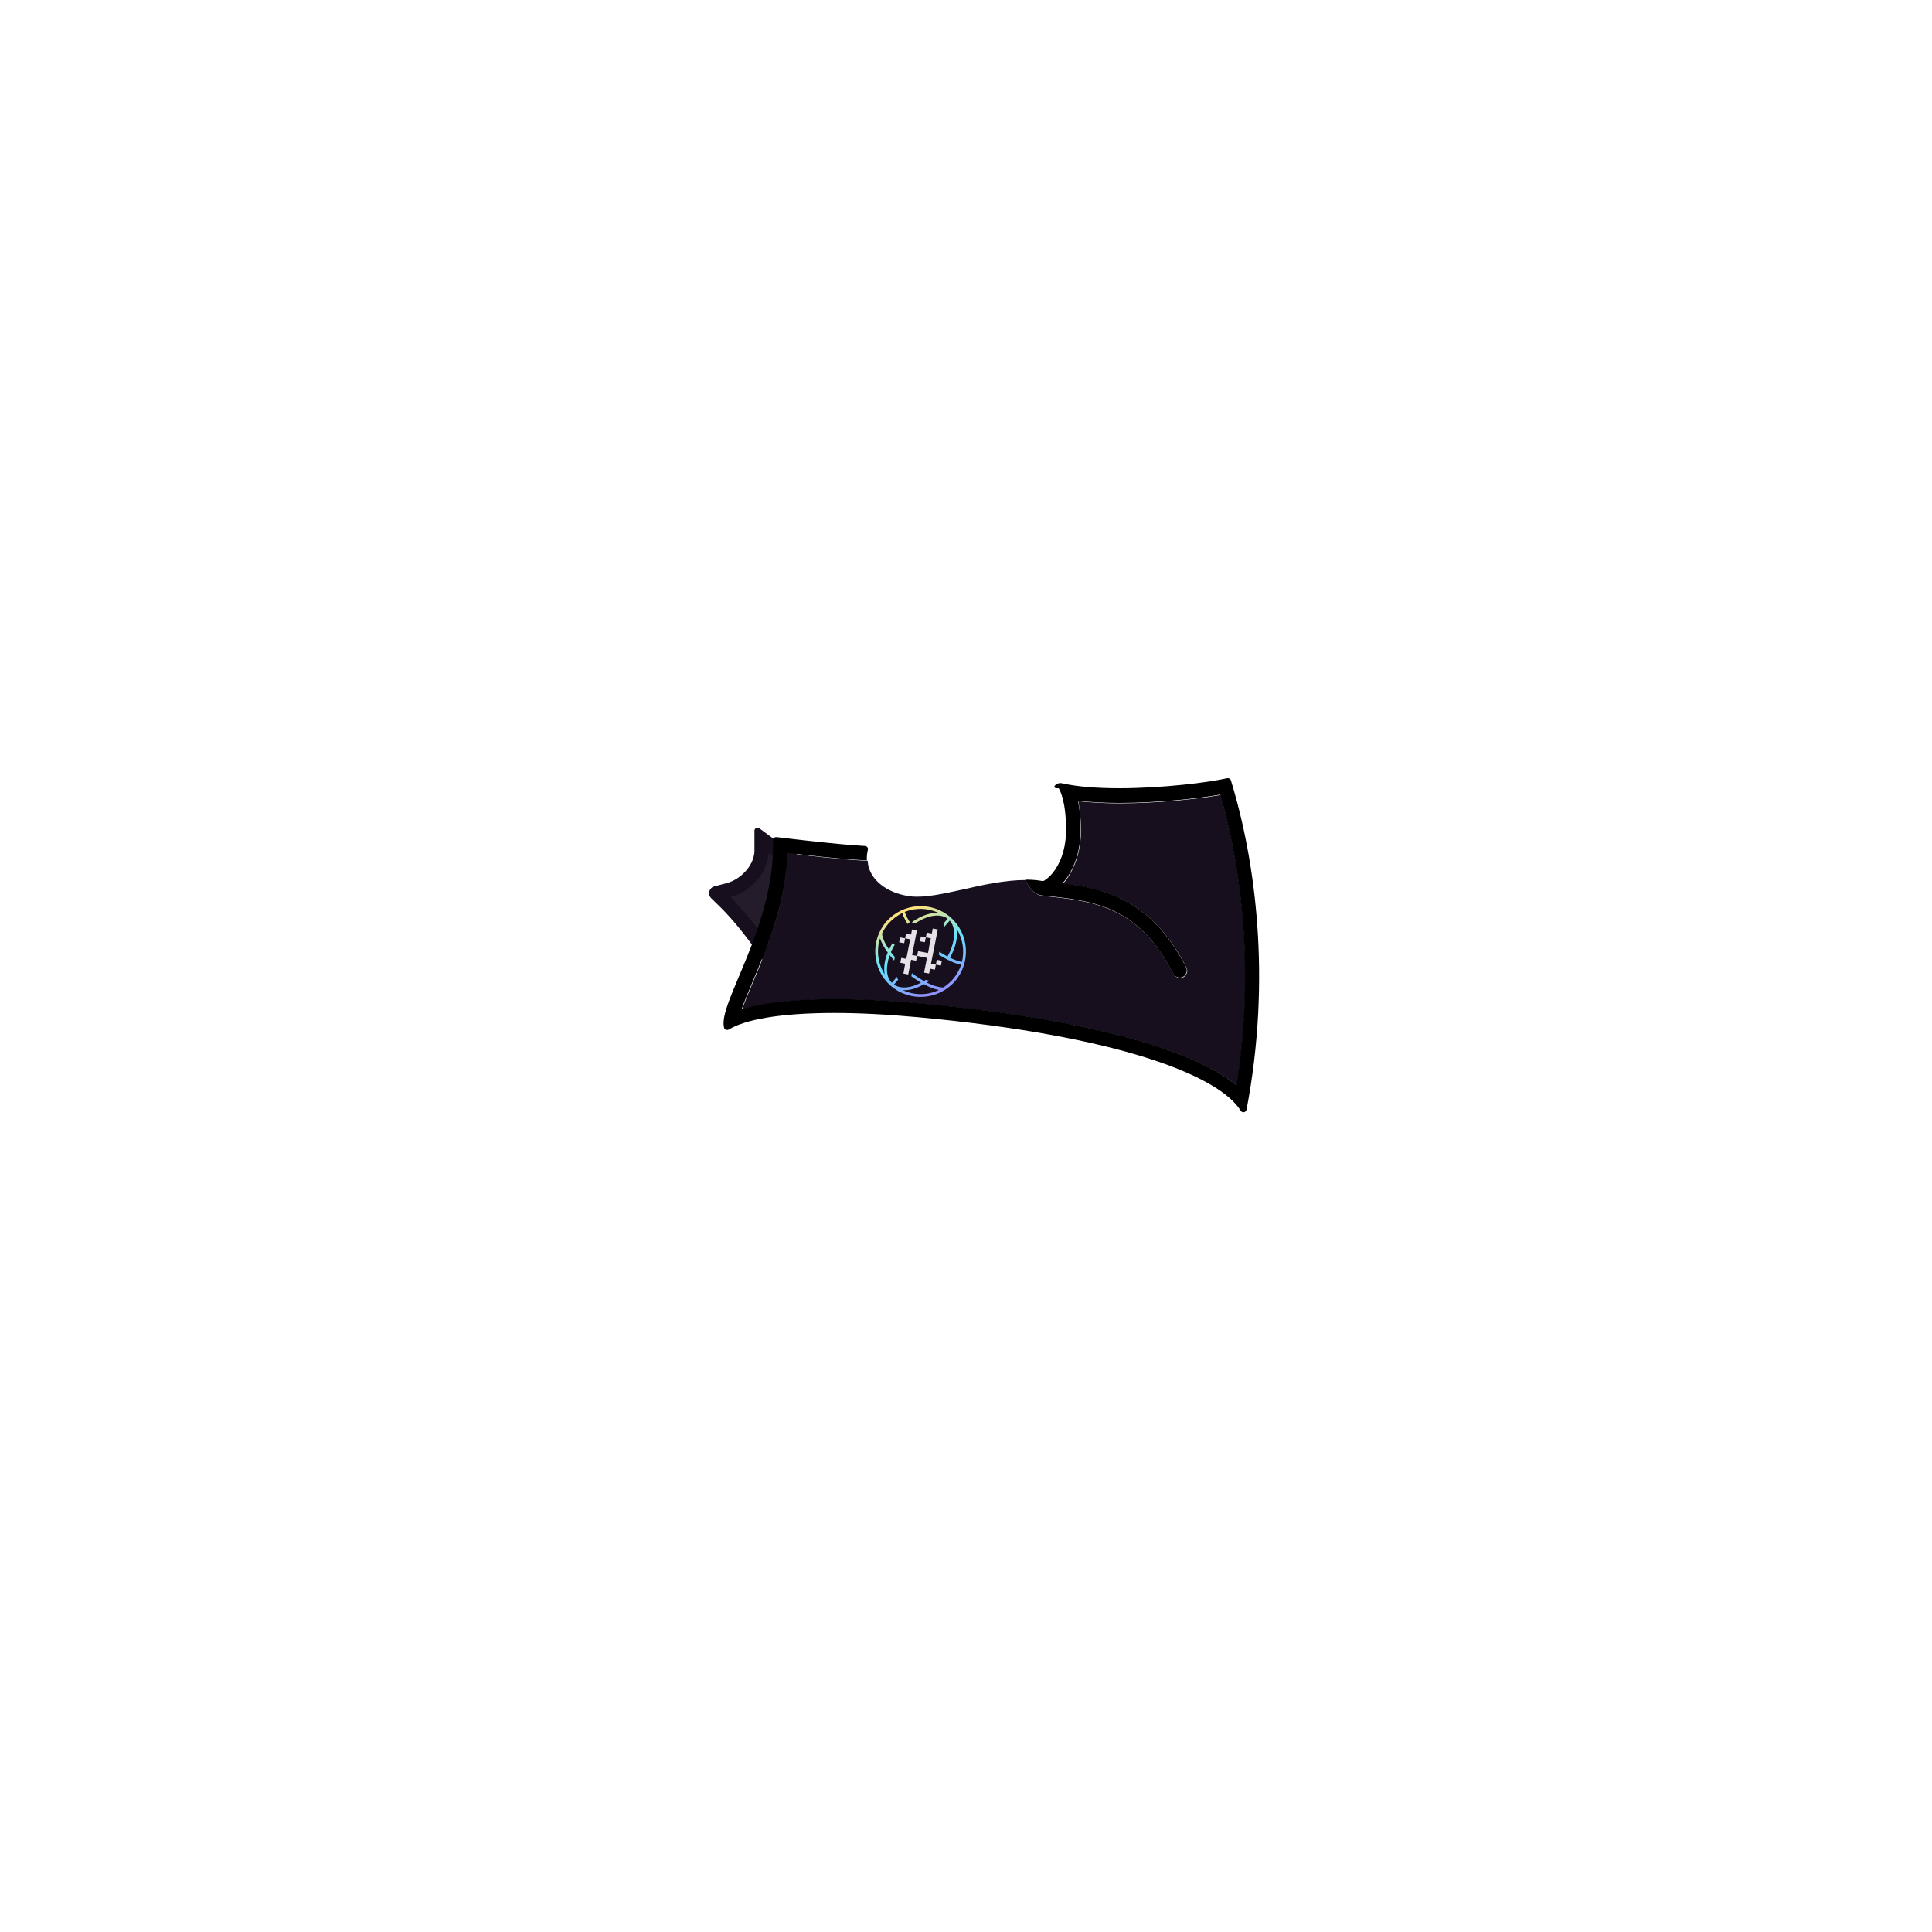
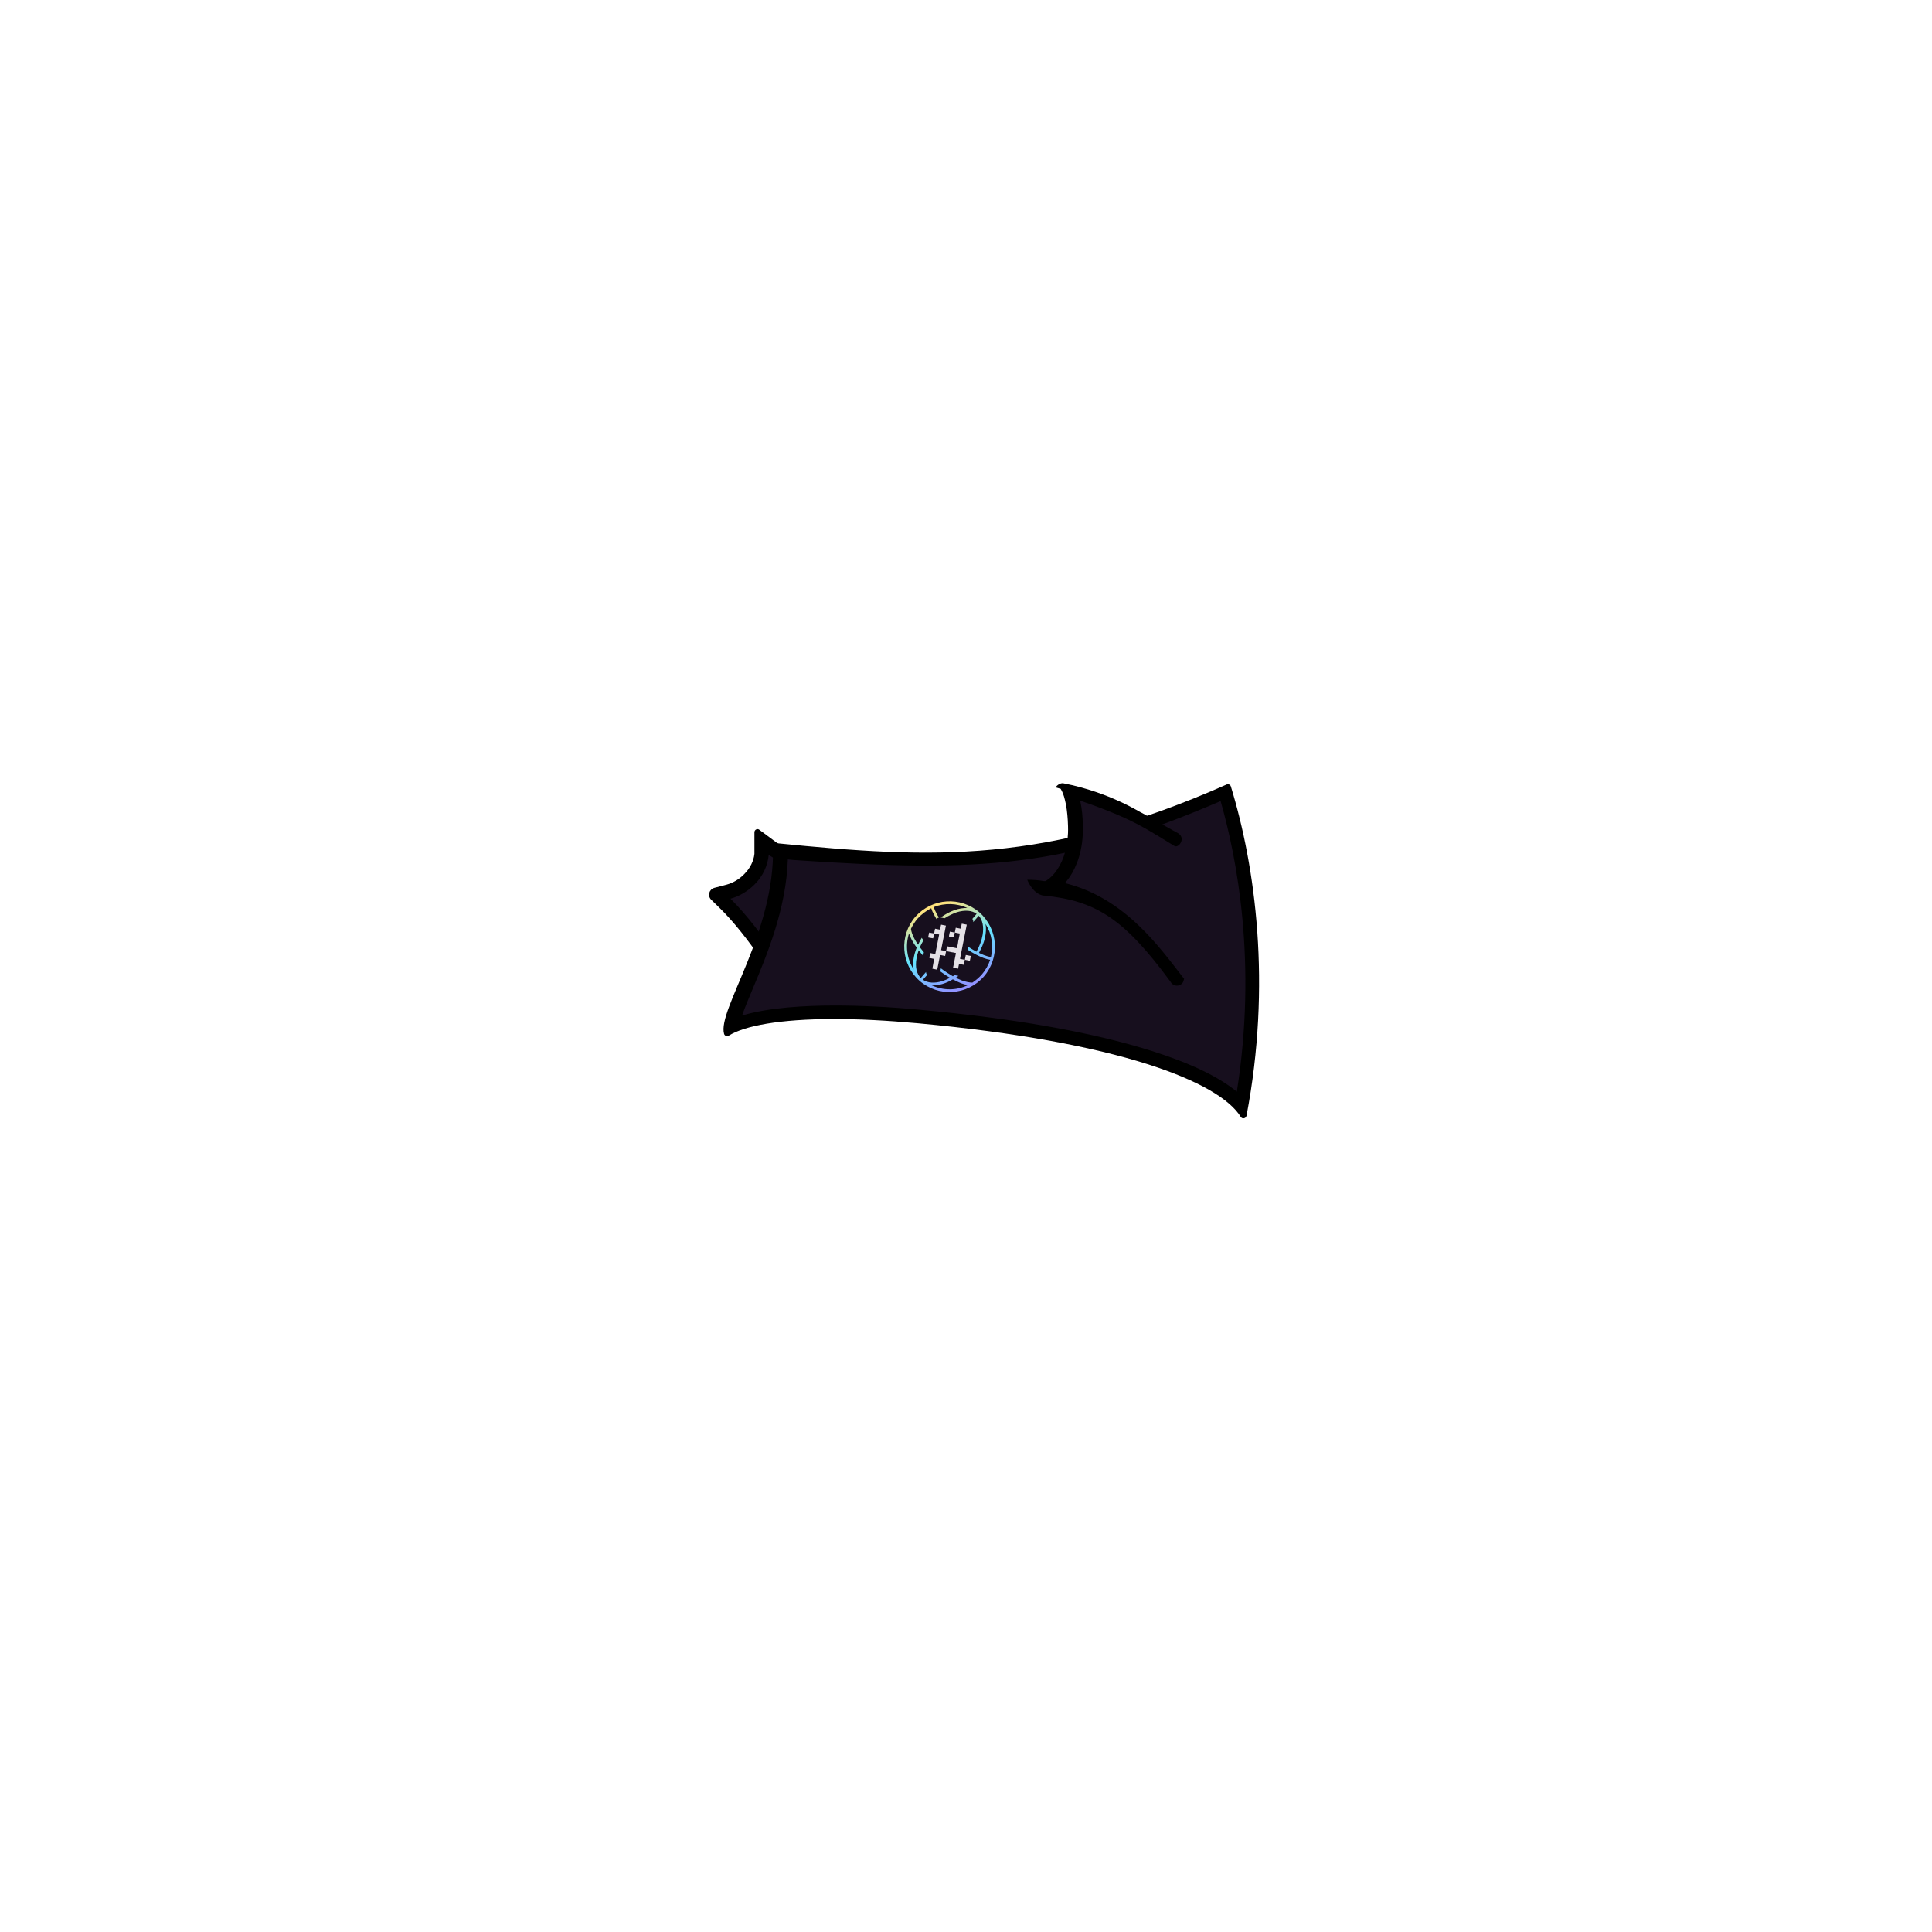
- <svg xmlns="http://www.w3.org/2000/svg" version="1.2" id="wapuugotchi_svg__item" viewBox="0 0 1e3 1e3">
+ <svg xmlns="http://www.w3.org/2000/svg" version="1.1" id="wapuugotchi_svg__item" viewBox="0 0 1e3 1e3">
+   <g class="RightArm--group">
+     <path d="M436.59 504.77c-4.5 5.1-10.5 7.9-17 7.9-9.1 0-18.5-5.5-24.4-14.4-7.8-11.6-15.5-21.2-22.3-27.9l-4.8-4.7c-2-2-1.1-5.3 1.6-6.1l6.5-1.7c3.2-.9 6.4-2.7 9.1-5.5 3-3 4.8-6.7 5.2-10.4v-11.2c0-1.3 1.5-2.1 2.5-1.3l9.3 6.9c.7.5 1.7 1.1 2.9 1.7 10.2 4.9 31.7 27.4 35.7 46.7 2.1 10.1-1.2 16.5-4.3 20z" />
+     <path d="M402.09 444.87q-2.3-1-4.2-2.4c-.5 5.5-3 11-7.3 15.3-3.7 3.7-8.1 6.2-12.5 7.4 8.7 8.6 17 19.8 23.2 29.1 4.5 6.7 11.6 11.1 18.3 11.1 4.1 0 8.1-1.6 11.4-5.4 13-14.8-17.3-49.6-28.9-55.1z" fill="#170f1e" />
+   </g>
  <g class="Body--group">
    <defs>
      <linearGradient id="g1" x1="459.3" y1="475.3" x2="476.1" y2="516.8" gradientUnits="userSpaceOnUse">
        <stop offset="0" stop-color="#ffe27d" />
        <stop offset=".5" stop-color="#64e3ff" />
        <stop offset="1" stop-color="#9192ff" />
      </linearGradient>
    </defs>
-     <path id="Layer" fill="#170f1e" d="m436.6 504c-4.5 5.1-10.5 7.9-17 7.9-9.1 0-18.5-5.5-24.4-14.4-7.8-11.6-15.5-21.2-22.3-27.9l-4.8-4.7c-2-2-1.1-5.3 1.6-6.1l6.5-1.7c3.2-0.9 6.4-2.7 9.1-5.5 3-3 4.8-6.7 5.2-10.4v-11.2c0-1.3 1.5-2.1 2.5-1.3l9.3 6.9c0.7 0.5 1.7 1.1 2.9 1.7 10.2 4.9 31.7 27.4 35.7 46.7 2.1 10.1-1.2 16.5-4.3 20z" />
-     <path id="Layer" fill="#241c2a" d="m402.1 444.1q-2.3-1-4.2-2.4c-0.5 5.5-3 11-7.3 15.3-3.7 3.7-8.1 6.2-12.5 7.4 8.7 8.6 17 19.8 23.2 29.1 4.5 6.7 11.6 11.1 18.3 11.1 4.1 0 8.1-1.6 11.4-5.4 13-14.8-17.3-49.6-28.9-55.1z" />
-     <path id="Layer" fill="#170f1e" d="m448.9 445.6l-7.4-0.5c-11.1-0.8-21.4-2-30.7-3.1q-1.5-0.2-3-0.3c-0.9 25.8-10.8 49.4-18.2 67-1.8 4.3-4 9.5-5.5 13.8 13.8-4.2 32.9-5.2 48.1-5.2 13.2 0 28 0.7 44 2.2 49.1 4.5 89.4 11.7 119.9 21.3 20 6.3 34.7 13.4 44.1 21.1 10.5-66.5 0.1-120.7-8.4-150.4-11.6 2-32.4 4.3-52.2 4.3-8 0-15.2-0.4-21.5-1.1 0.1 0.3 0.1 0.6 0.2 0.9q0.9 5.3 1.2 12c0.4 13-3.5 21.7-6.8 26.6-0.8 1.2-1.6 2.2-2.5 3.2 23.2 2.9 46.3 9.2 63.9 43.4 0.9 1.8 0.2 4-1.6 5-0.5 0.3-1.1 0.4-1.7 0.4-1.3 0-2.6-0.7-3.3-2-18.3-35.4-41.3-37.8-67.9-40.5-0.2 0-0.4-0.1-0.6-0.1-0.2 0-0.4 0-0.6-0.1-5.1-1.5-7.5-7.8-7.5-8-10.6 0-22.1 2.5-32.5 4.9-10.5 2.3-19.6 4.3-26.7 3.6-10.8-1.2-19.4-6.9-21.9-14.6-0.4-1.1-0.6-2.4-0.7-3.9-0.2-0.1-0.2 0-0.2 0.1z" />
-     <g id="Logo">
+     <path d="M401.886 436.443h-.2c-.9 0-1.6.7-1.6 1.6 1.3 44.5-28.9 84.7-25.3 97.1.2.7.8 1.1 1.5 1.1.3 0 .6-.1.9-.2 8.2-5.1 26.3-8.6 54.7-8.6 12.5 0 26.9.7 43.3 2.2 104 9.6 155.8 30.3 167 48.4.3.5.8.8 1.4.8.7 0 1.4-.5 1.6-1.3 13-68 4.6-129.1-8.1-170.5-.2-.7-.8-1.1-1.5-1.1h-.4c-93.523 41.432-152.27 38.548-233.3 30.5z" />
+     <path d="M410.786 445.143c-1-.134-2-.234-3-.3-.9 25.8-10.8 49.4-18.2 67-1.8 4.3-4 9.5-5.5 13.8 13.8-4.2 32.9-5.2 48.1-5.2 13.2 0 28 .7 44 2.2 49.1 4.5 89.4 11.7 119.9 21.3 20 6.3 34.7 13.4 44.1 21.1 10.5-66.5.1-120.7-8.4-150.4-79.614 34.164-122.39 37.206-221 30.5z" fill="#170f1e" />
+     <g id="Logo" transform="translate(15, -2.5)">
      <path id="Layer" fill-rule="evenodd" fill="url(#g1)" d="m494.2 508c-8.6 9.7-23.4 10.7-33.2 2.2-9.7-8.6-10.7-23.4-2.2-33.2 8.6-9.7 23.4-10.7 33.2-2.2 9.7 8.6 10.7 23.4 2.2 33.2zm-36.3-3.7c-0.6-3.3-0.1-7.2 1.6-11.3q-1.5-2-2.5-3.9-0.9-1.7-1.5-3.4c-2 6.2-1.1 13 2.4 18.6zm-1.4-21c0.2 1.5 0.8 3.2 1.8 5.1q0.8 1.5 1.9 3.1 0.8-1.8 1.9-3.6 0.1 0.2 0.2 0.4 0.3 0.5 0.8 0.7-1.1 1.9-2 3.8 1 1.3 2.1 2.6 0 0.2-0.1 0.4l-0.3 1.4q-1.2-1.4-2.3-2.8-0.8 2.2-1.1 4.2c-0.8 4.3 0 7.9 2.2 10.1l2.7-3.1q0 0.6 0.3 1.1 0.1 0.2 0.3 0.4l-2.2 2.5c2.4 1.7 6 2 10.1 0.7q1.9-0.6 3.9-1.7-2.4-1.4-5-3.3l0.3-1.6c2.1 1.6 4.2 2.9 6.2 4.1q0.4-0.3 0.9-0.6l1.9 0.4q0 0 0.1 0-0.7 0.5-1.4 1 1.7 0.8 3.2 1.4c2.1 0.7 3.9 1.1 5.4 1.1q2.6-1.7 4.8-4.1c2-2.3 3.5-5 4.4-7.7q-1.7-0.3-3.6-1c-2.5-1-5.2-2.4-8-4.2l0.3-1.5q2.2 1.4 4.2 2.5c1.7-3 2.7-5.9 3.2-8.7 0.7-4.2 0-7.7-2-9.9l-2.9 3.3c0.1-0.5 0-1.1-0.3-1.5q-0.1-0.1-0.1-0.2l2.2-2.6c-2.4-1.8-6.1-2.1-10.3-0.8-2 0.7-4.1 1.7-6.3 3.1l-1.9-0.4q0 0-0.1 0c4.7-3.4 9.6-5.1 13.8-4.9-5.5-2.6-11.8-2.7-17.4-0.5q0.5 1.6 1.5 3.4 0.5 1 1.2 2-0.4 0.1-0.7 0.3-0.3 0.2-0.5 0.6-0.8-1.2-1.3-2.3-1-1.7-1.5-3.4c-2.6 1.3-5 3.1-7.1 5.4q-2.1 2.5-3.4 5.3zm25.9 28.1q-2-0.8-4.2-2c-3.7 2.2-7.5 3.3-10.9 3.1 6 2.8 12.9 2.7 18.7-0.1q-1.7-0.3-3.6-1zm12.7-30.7c0.8 4.3-0.4 9.7-3.4 15q1.4 0.7 2.7 1.2 1.9 0.7 3.5 1c1.4-5.8 0.5-12-2.8-17.2z" />
      <path id="Layer" fill="#e5e1e6" d="m465.4 487.7l0.5-2.4v-0.1l2.6 0.5-0.5 2.5-2.3-0.4z" />
      <path id="Layer" fill="#e5e1e6" d="m468.8 484l-0.3 1.7 2.6 0.5-2 10.1-2.6-0.5-0.2 1-0.3 1.5 2.3 0.5h0.3l-0.1 0.2-0.3 1.5-0.6 3.4 2.5 0.5 1.5-7.6 2.6 0.5 0.5-2.5 5.1 1-1.5 7.6 2.6 0.5 0.5-2.5 2 0.4 0.5 0.1 0.5-2.6 1.1 0.2 1.4 0.3h0.1l0.5-2.5-2.6-0.5-0.5 2.5-2.5-0.5 3.5-17.7-2.6-0.5-0.5 2.6-2.6-0.5-0.5 2.5-2.5-0.5-0.2 0.7-0.3 1.6v0.2l0.3 0.1 2.2 0.4 0.5-2.5 2.6 0.5-0.5 2.5-0.3 1.4-0.2 1.4-0.5 2.3-5.1-1-0.5 2.5-2.6-0.5 2.5-12.7-2.5-0.5-0.2 0.9-0.3 1.7-2.6-0.5z" />
    </g>
-     <path id="Layer" fill="#000000" d="m548 408c0.9 1.5 1.6 3.5 2.2 6q0.3 1.2 0.6 2.7c0.5 3 0.9 6.6 1 10.9 0.3 9.7-2.1 17.2-5.5 22.3-1.7 2.6-3.7 4.6-5.8 5.9-0.2 0.2-0.5 0.2-0.8 0.2q-0.1 0-0.3 0c-2.8-0.5-5.8-0.7-8.7-0.7 0 0 2.4 6.5 7.5 8 0.2 0.1 0.4 0.1 0.6 0.1 0.2 0.1 0.4 0.1 0.6 0.1 26.6 2.7 49.6 5.1 67.9 40.5 0.7 1.3 2 2 3.3 2 0.6 0 1.2-0.1 1.7-0.4 1.8-0.9 2.5-3.2 1.6-5-17.6-34.2-40.7-40.5-63.9-43.4 0.9-1 1.7-2.1 2.5-3.2 3.3-4.9 7.2-13.6 6.8-26.6q-0.1-6.8-1.2-12c-0.1-0.3-0.1-0.6-0.2-0.9 6.3 0.7 13.5 1.1 21.5 1.1 19.8 0 40.6-2.3 52.2-4.3 8.5 29.7 18.9 83.9 8.4 150.4-9.4-7.7-24.1-14.8-44.1-21.1-30.5-9.6-70.8-16.8-119.9-21.3-16-1.5-30.8-2.2-44-2.2-15.2 0-34.3 1-48.1 5.2 1.5-4.3 3.7-9.5 5.5-13.8 7.4-17.6 17.3-41.2 18.2-67q1.5 0.2 3 0.3c9.3 1.1 19.6 2.3 30.7 3.1l7.4 0.5c-0.1-1.7 0-3.5 0.5-5.5 0.3-1-0.4-1.9-1.4-2-17.4-1.1-33.6-3.2-45.9-4.6-0.1 0-0.1 0-0.2 0-0.9 0-1.6 0.7-1.6 1.6 1.3 44.5-28.9 84.7-25.3 97.1 0.2 0.7 0.8 1.1 1.5 1.1 0.3 0 0.6-0.1 0.9-0.2 8.2-5.1 26.3-8.6 54.7-8.6 12.5 0 26.9 0.7 43.3 2.2 104 9.6 155.8 30.3 167 48.4 0.3 0.5 0.8 0.8 1.4 0.8 0.7 0 1.4-0.5 1.6-1.3 13-68 4.6-129.1-8.1-170.5-0.2-0.7-0.8-1.1-1.5-1.1-0.1 0-0.2 0-0.4 0-9 2.1-33.1 5.2-55.9 5.2-10.8 0-21.4-0.7-29.8-2.6-1.7-0.4-3.4 0.8-3.8 1.7-0.2 1.2 2.3 0.9 2.3 0.9z" />
  </g>
-   <g class="LeftArm--group"> </g>
+   <g class="LeftArm--group">
+     <path d="m591.41 420.96c-1.228-0.36-16.635-10.734-40.905-15.5-1.7-0.4-3.683 1.211-4.083 2.111 2.54 0.686 2.583 0.73 2.583 0.73 0.9 1.5 1.6 3.258 2.2 5.758 0.2 0.8 0.4 1.7 0.6 2.7 0.5 3 0.9 6.6 1 10.9 0.3 9.7-2.1 17.2-5.5 22.3-1.7 2.6-3.7 4.601-5.8 5.901-0.2 0.2-0.5 0.2-0.8 0.2h-0.3c-2.8-0.5-5.8-0.7-8.7-0.7 0 0 2.4 6.5 7.5 8 0.2 0.1 0.4 0.1 0.6 0.1 0.2 0.1 0.4 0.1 0.6 0.1 26.6 2.7 41.147 11.538 65.465 44.61 0.7 1.3 2 2 3.3 2 0.6 0 1.2-0.101 1.7-0.401 0.508-0.26 0.944-0.641 1.27-1.11 0.063-0.09 0.124-0.181 0.184-0.273 4.81-11.512-4.691-55.107-4.24-70.343 2.636 0.599 5.658-4.605 1.485-6.881-1.552-0.751-10.695-6.037-18.159-10.203z" style="fill:#000000" />
+     <path d="M612.796 440.859c-19.666-11.75-24.38-16.3-53.722-26.453.1.3.1.6.2.9.733 3.467 1.134 7.467 1.2 12 .4 13-3.5 21.7-6.8 26.6-.8 1.1-1.6 2.2-2.5 3.2 31.328 7.613 49.466 33.842 61.756 49.582 20.91-14.779 22.188-53.708-.134-65.83z" fill="#170f1e" />
+   </g>
</svg>
